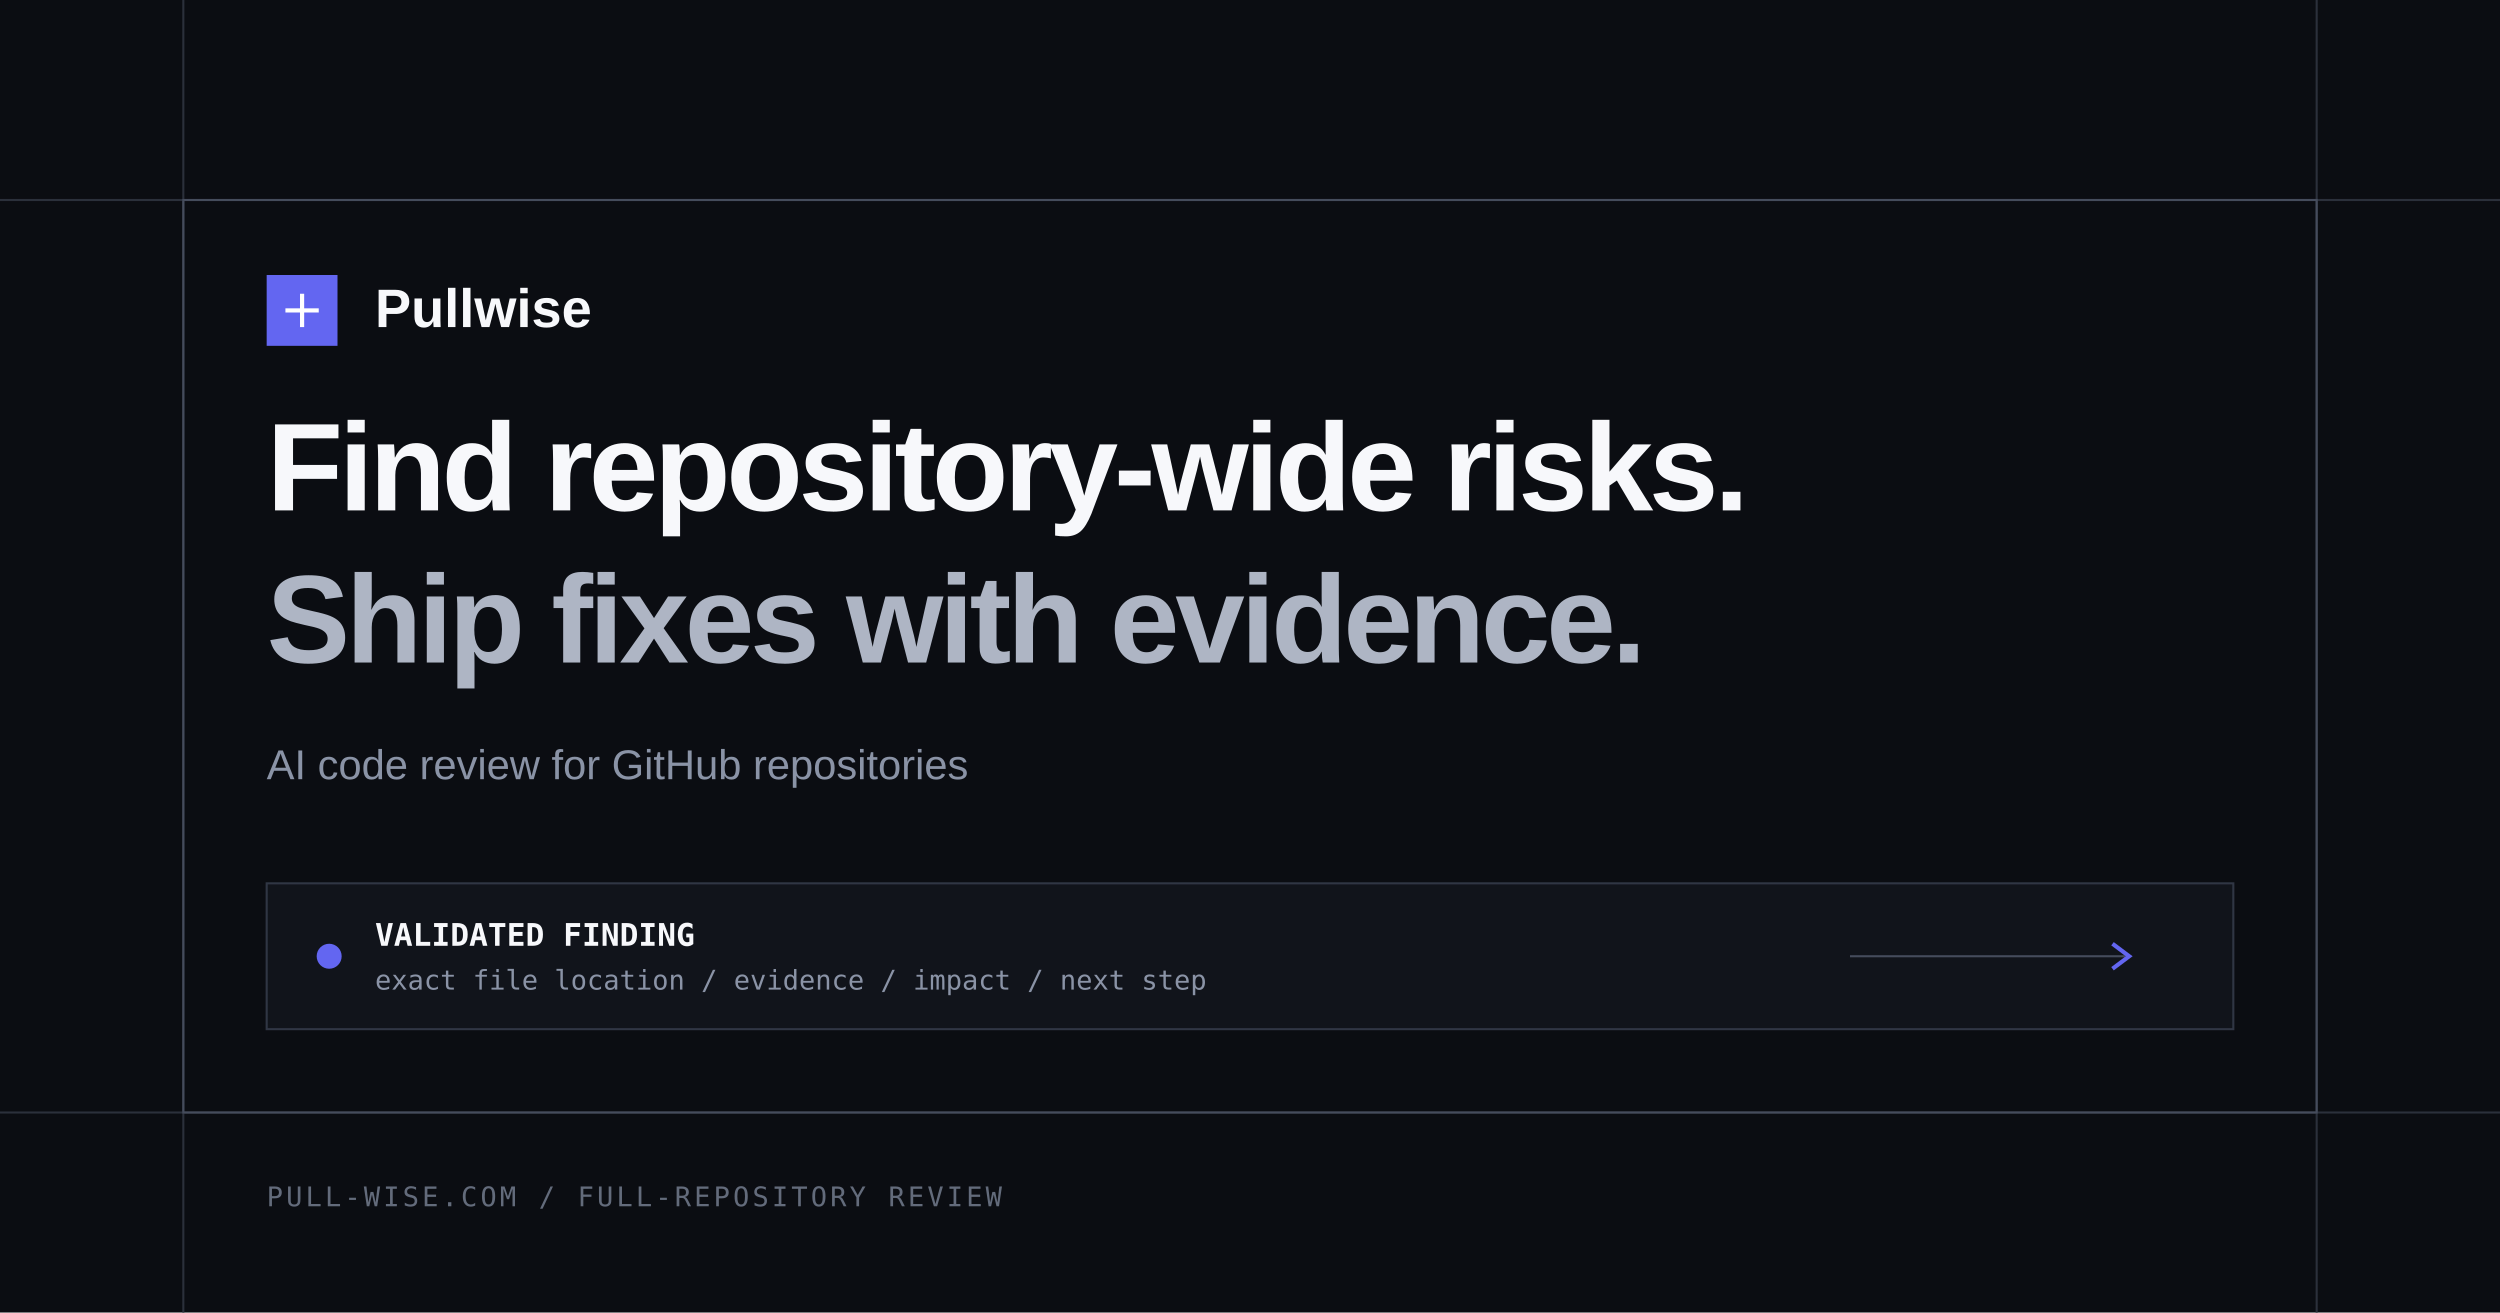
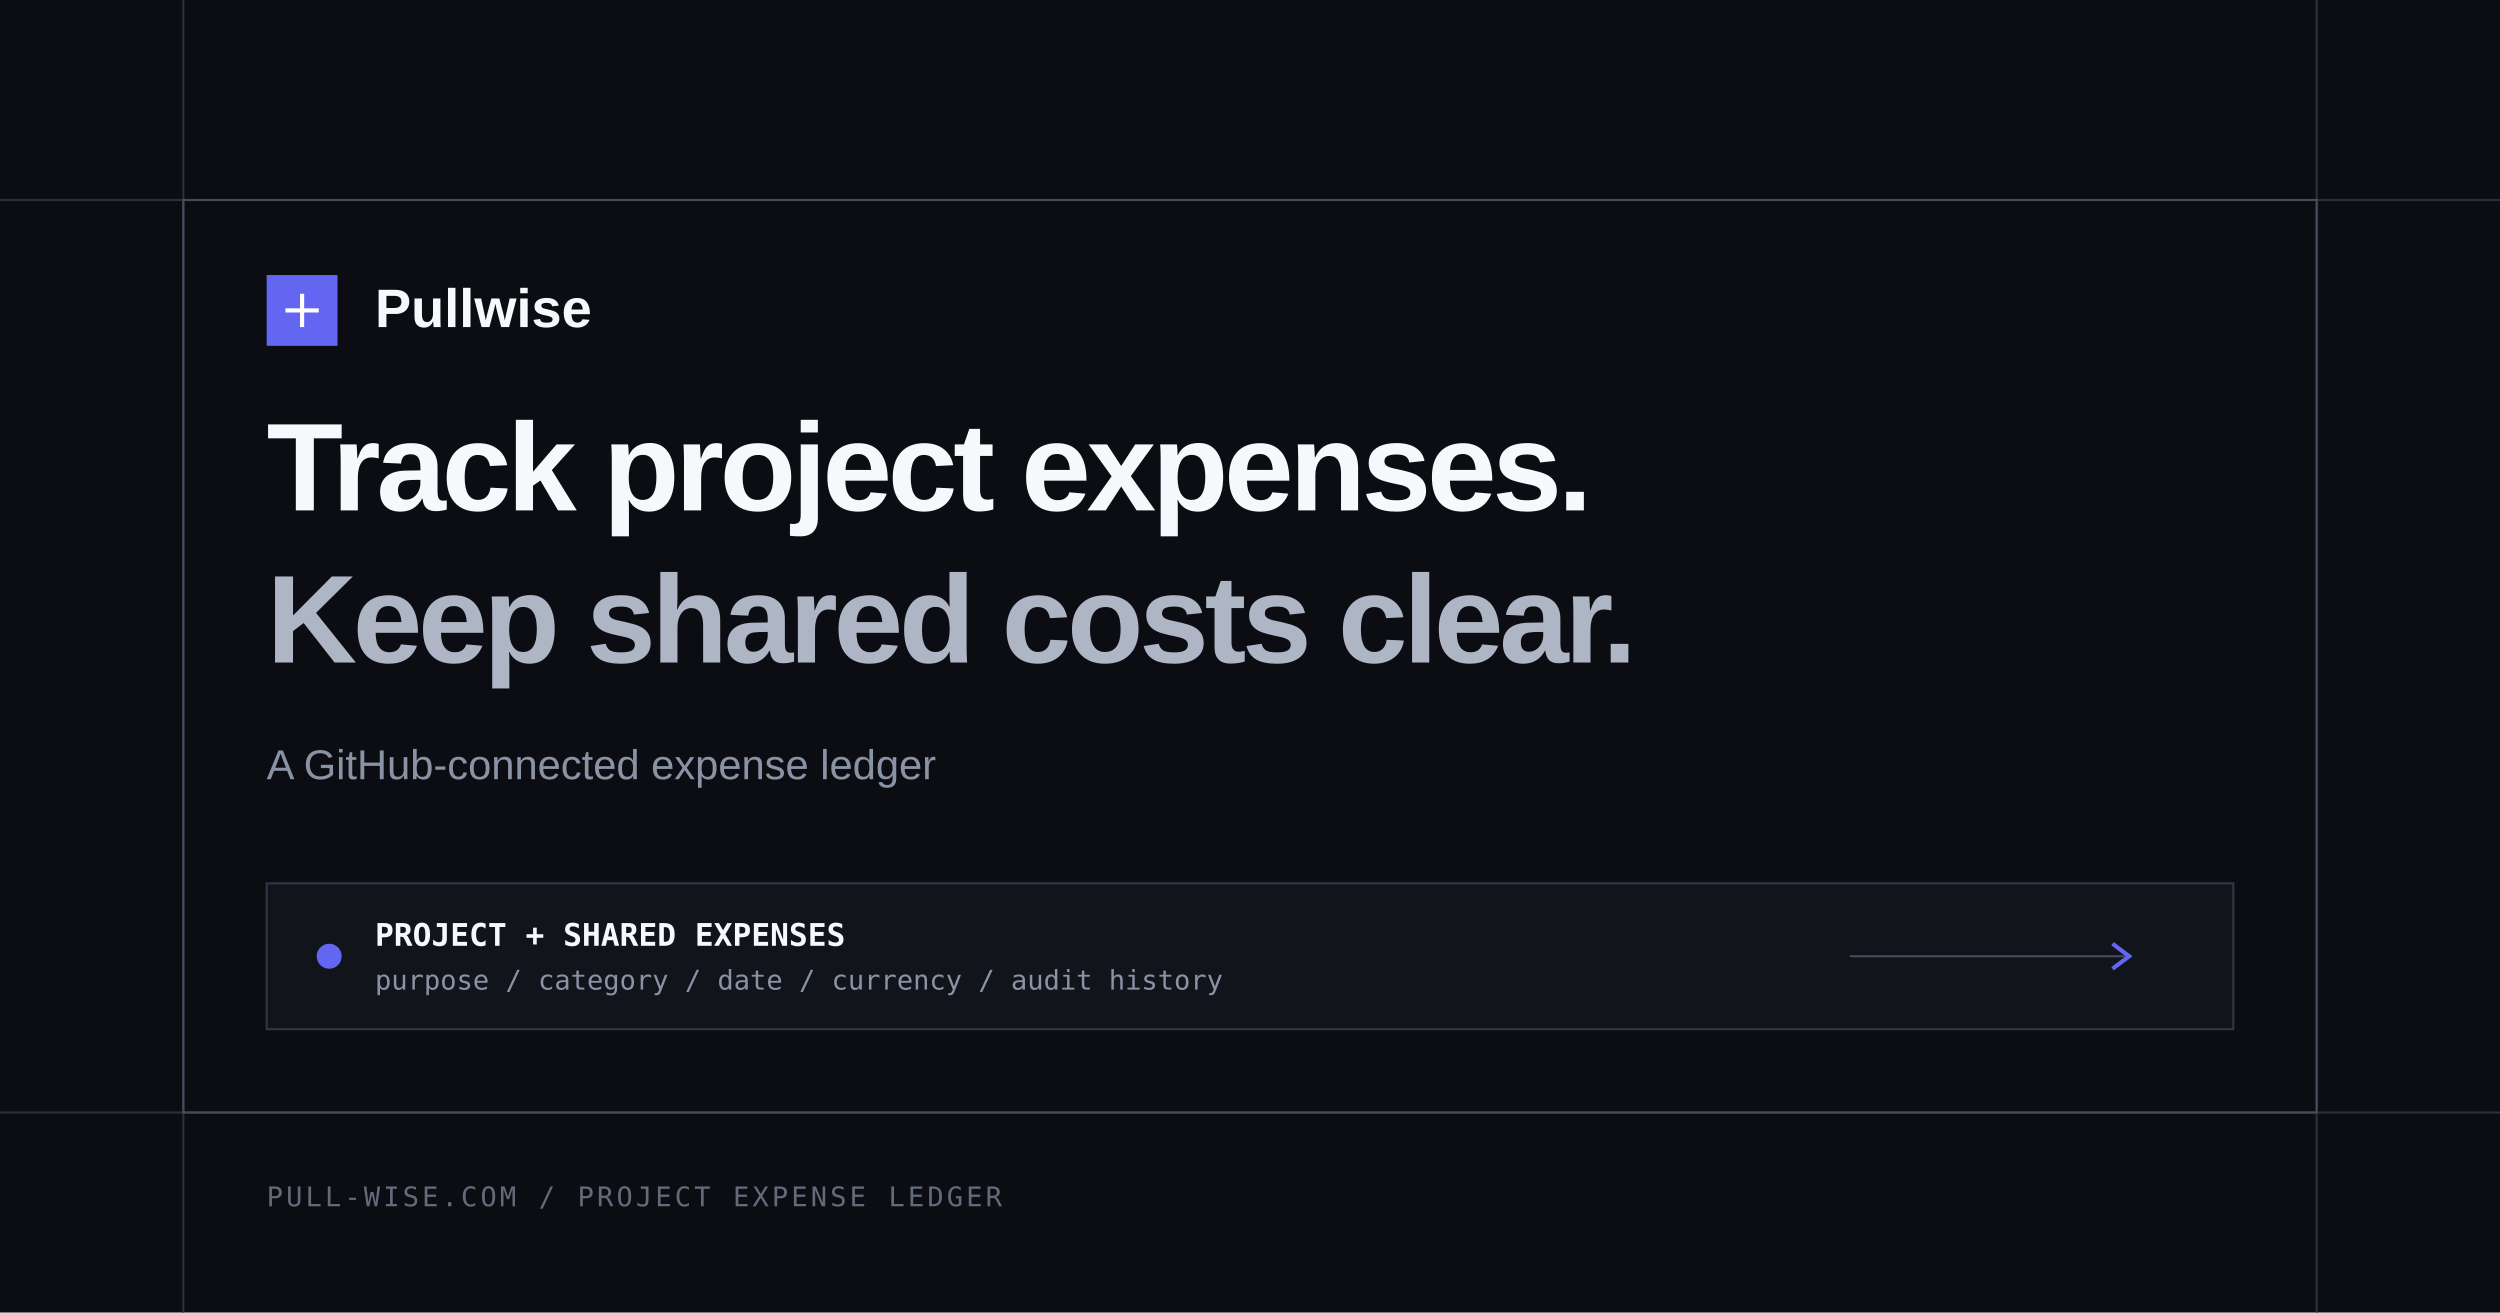
<svg xmlns="http://www.w3.org/2000/svg" width="1200" height="630" viewBox="0 0 1200 630" role="img" aria-labelledby="title desc">
  <rect width="1200" height="630" fill="#0b0d12" />
  <path d="M0 96H1200M0 534H1200M88 0V630M1112 0V630" fill="none" stroke="#2b303b" />
  <rect x="88" y="96" width="1024" height="438" fill="none" stroke="#454c5c" />
  <g transform="translate(128 132)">
    <rect width="34" height="34" fill="#6366f1" />
    <path d="M9 17h16M17 9v16" stroke="#fff" stroke-width="2" />
    <text x="52" y="25" fill="#f7f8fb" font-family="Geist, Arial, sans-serif" font-size="26" font-weight="700">Pullwise</text>
  </g>
  <text x="128" y="245" fill="#f7f8fb" font-family="Geist, Arial, sans-serif" font-size="60" font-weight="700" letter-spacing="-2">
-     Find repository-wide risks.
+     Track project expenses.
  </text>
  <text x="128" y="318" fill="#aeb5c4" font-family="Geist, Arial, sans-serif" font-size="60" font-weight="700" letter-spacing="-2">
-     Ship fixes with evidence.
+     Keep shared costs clear.
  </text>
  <text x="128" y="374" fill="#8a93a6" font-family="Geist, Arial, sans-serif" font-size="20">
-     AI code review for GitHub repositories
+     A GitHub-connected expense ledger
  </text>
  <g transform="translate(128 424)">
    <rect width="944" height="70" fill="#11141b" stroke="#303644" />
    <circle cx="30" cy="35" r="6" fill="#6366f1" />
    <text x="52" y="30" fill="#f7f8fb" font-family="Geist Mono, Consolas, monospace" font-size="15" font-weight="600">
-       VALIDATED FINDING
+       PROJECT + SHARED EXPENSES
    </text>
    <text x="52" y="51" fill="#8a93a6" font-family="Geist Mono, Consolas, monospace" font-size="13">
-       exact file location  /  evidence  /  impact  /  next step
+       purpose  /  category  /  date  /  currency  /  audit history
    </text>
    <path d="M760 35h132" stroke="#454c5c" />
    <path d="m886 29 8 6-8 6" fill="none" stroke="#6366f1" stroke-width="2" />
  </g>
  <text x="128" y="579" fill="#636b7b" font-family="Geist Mono, Consolas, monospace" font-size="13" letter-spacing="1.5">
-     PULL-WISE.COM  /  FULL-REPOSITORY REVIEW
+     PULL-WISE.COM  /  PROJECT EXPENSE LEDGER
  </text>
</svg>
